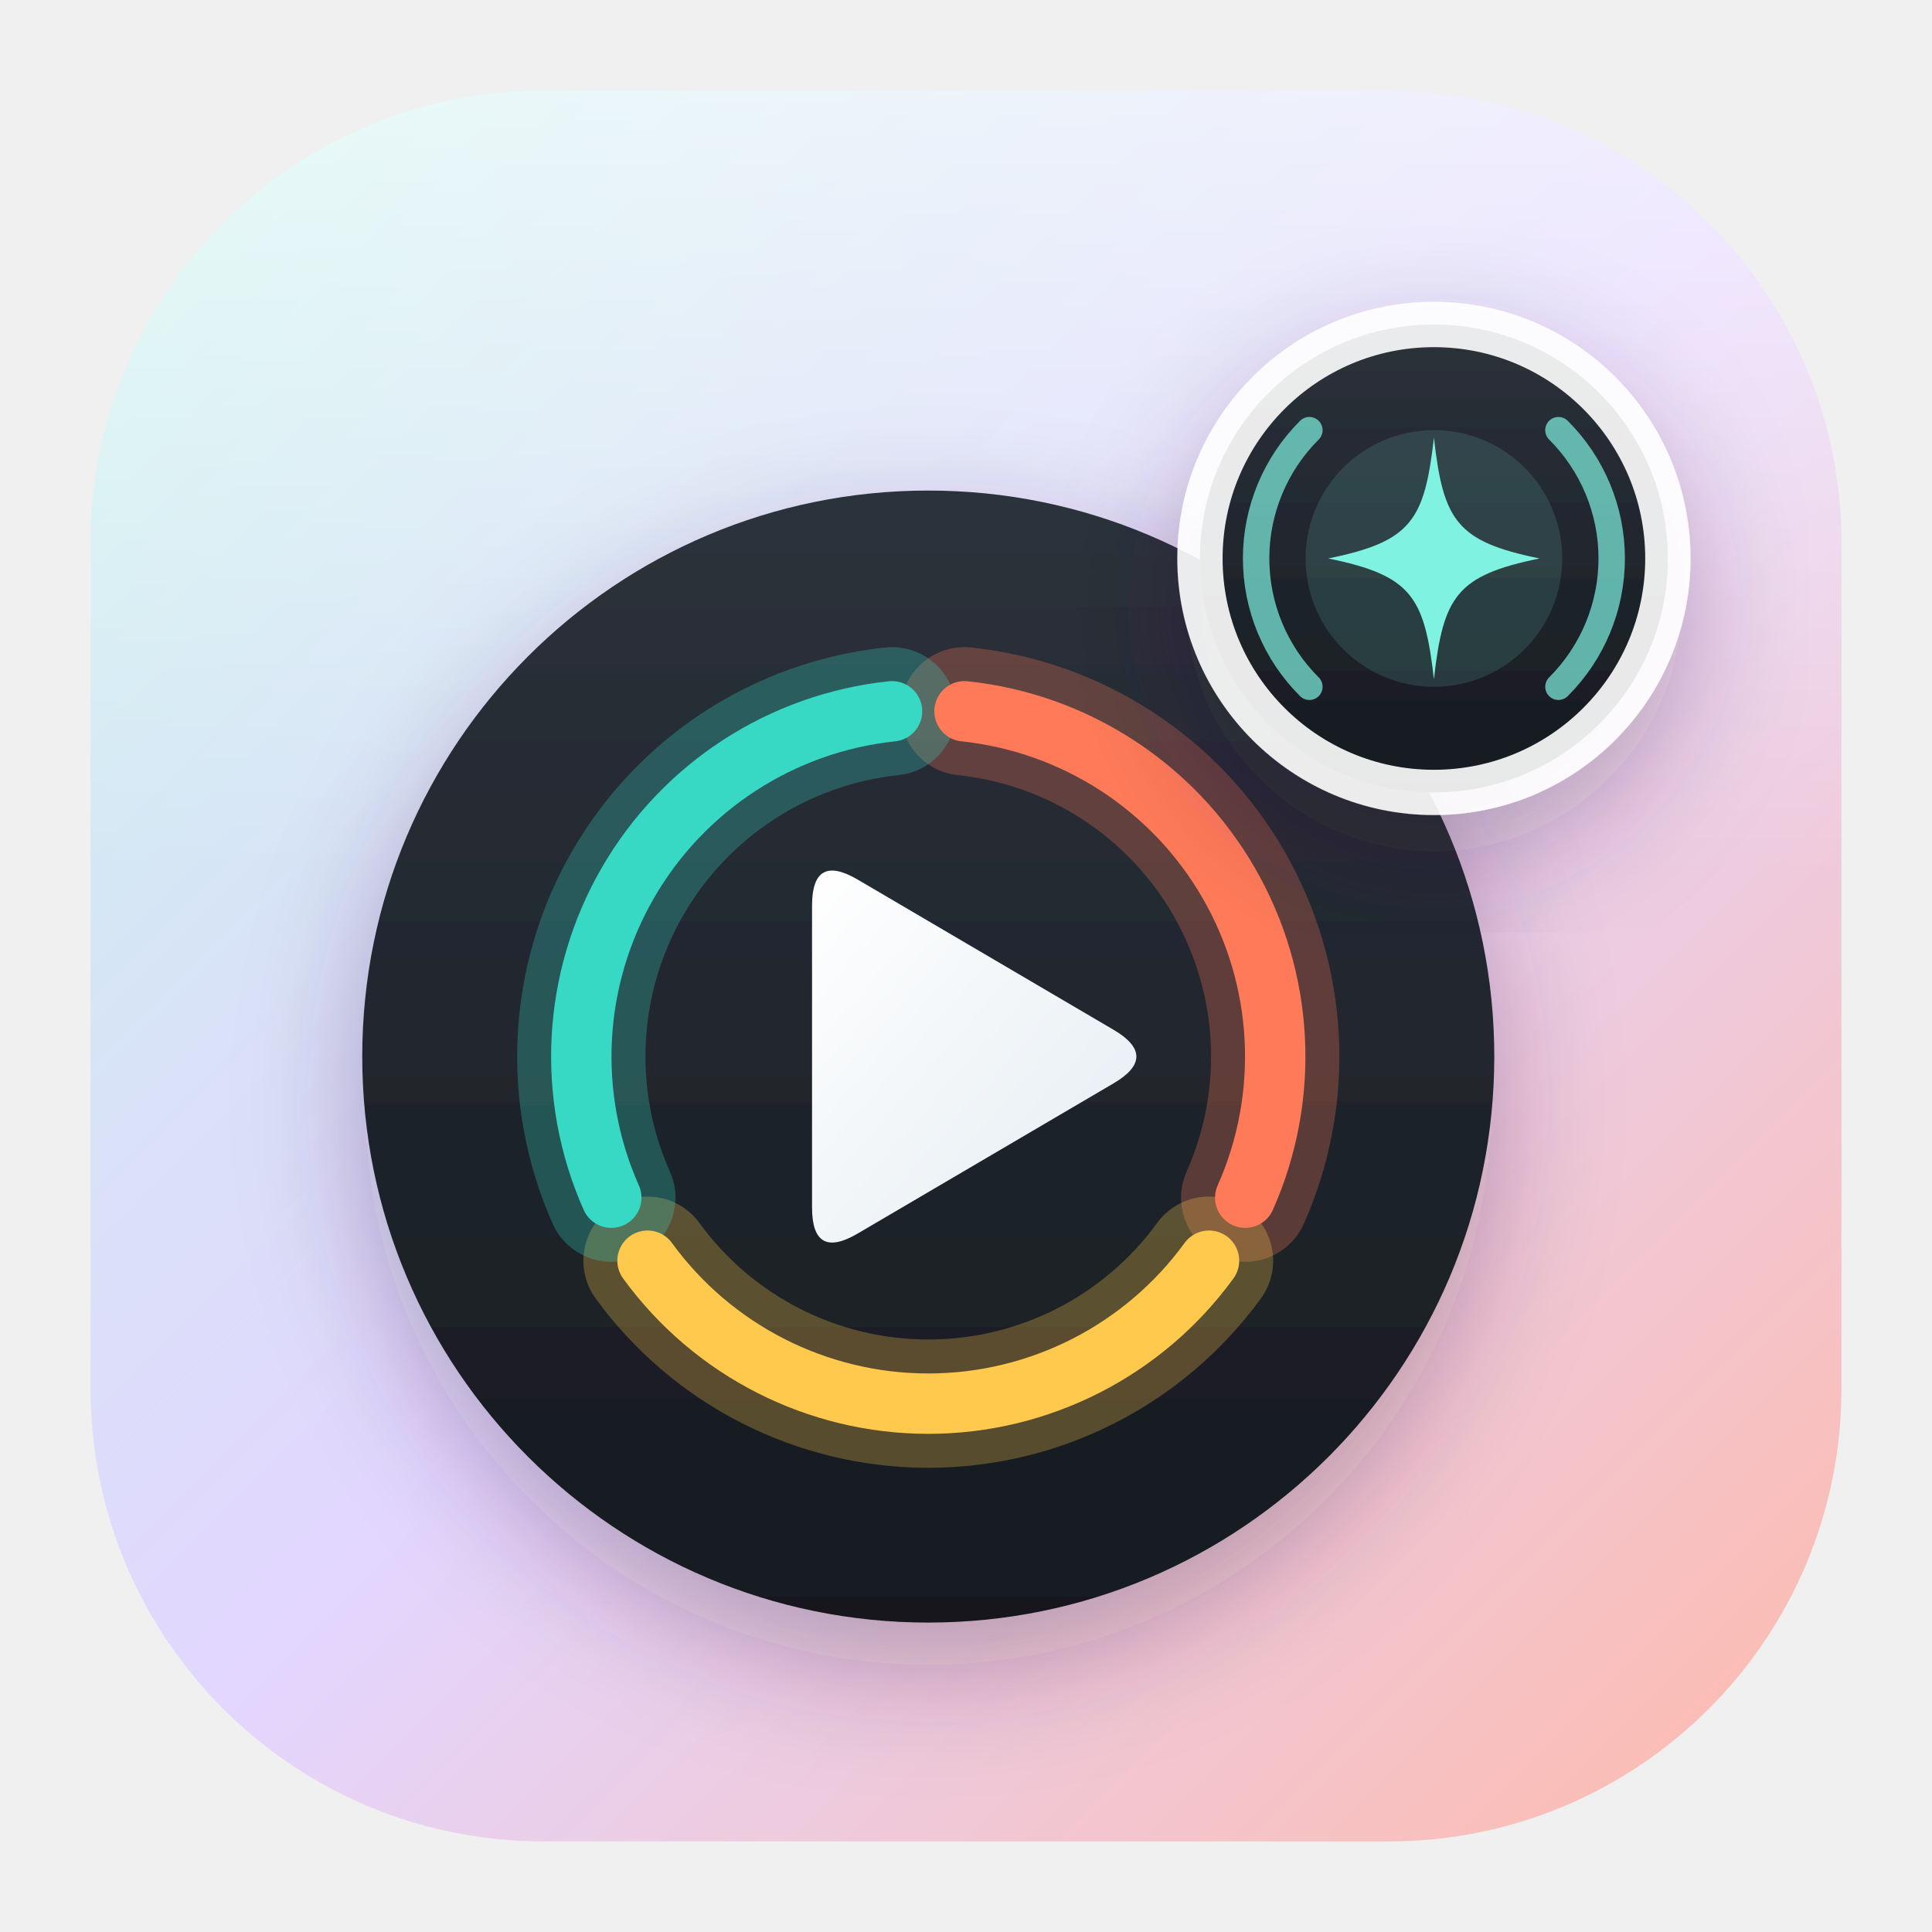
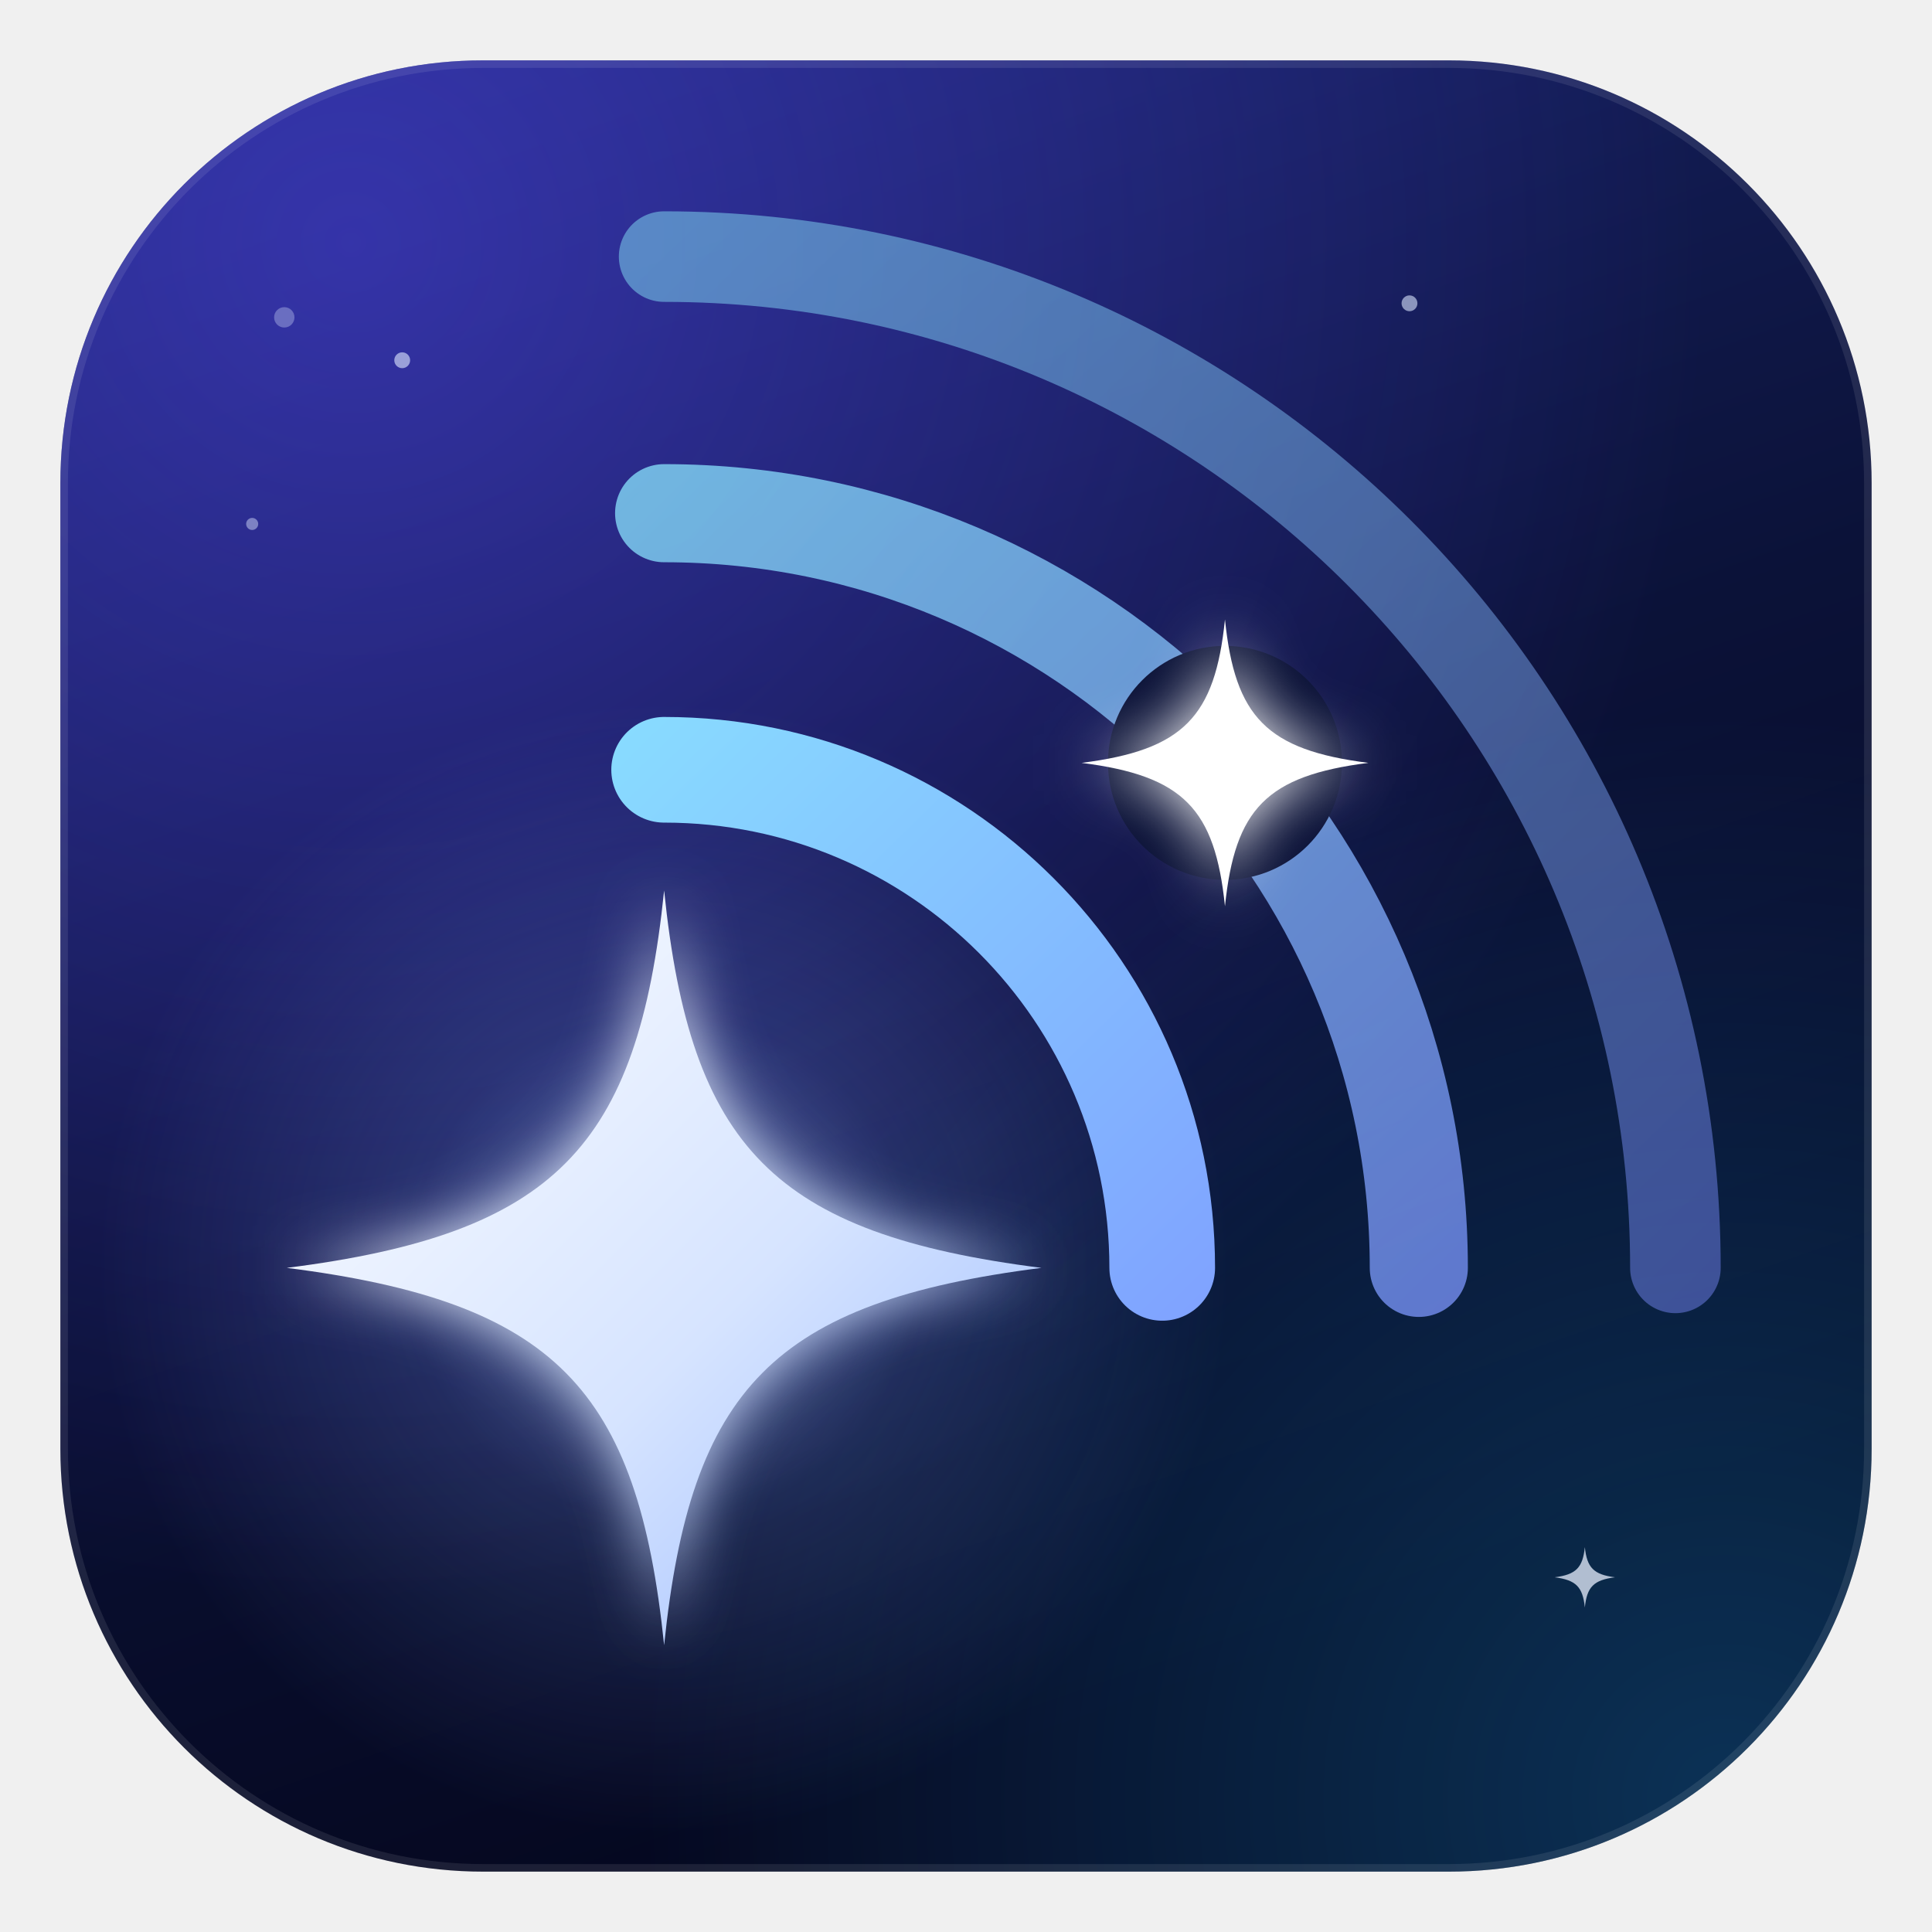
<svg xmlns="http://www.w3.org/2000/svg" viewBox="0 0 512 512">
  <defs>
-     <linearGradient id="bg" x1="0" y1="0" x2="1" y2="1">
-       <stop offset="0" stop-color="#C9F5EC" />
-       <stop offset=".5" stop-color="#E3D6FF" />
-       <stop offset="1" stop-color="#FFB9AA" />
+     <linearGradient id="s-bg" x1="0" y1="0" x2="0.35" y2="1">
+       <stop offset="0" stop-color="#1A2670" />
+       <stop offset=".55" stop-color="#0B1238" />
+       <stop offset="1" stop-color="#050820" />
    </linearGradient>
-     <linearGradient id="gloss" x1="0" y1="0" x2="0" y2="1">
-       <stop offset="0" stop-color="#FFFFFF" stop-opacity=".55" />
-       <stop offset=".45" stop-color="#FFFFFF" stop-opacity="0" />
+     <radialGradient id="s-n1" cx=".16" cy=".1" r=".75">
+       <stop offset="0" stop-color="#5B4BFF" stop-opacity=".45" />
+       <stop offset="1" stop-color="#5B4BFF" stop-opacity="0" />
+     </radialGradient>
+     <radialGradient id="s-n2" cx=".92" cy=".96" r=".6">
+       <stop offset="0" stop-color="#1FB6FF" stop-opacity=".24" />
+       <stop offset="1" stop-color="#1FB6FF" stop-opacity="0" />
+     </radialGradient>
+     <linearGradient id="s-ice" gradientUnits="userSpaceOnUse" x1="80" y1="240" x2="280" y2="440">
+       <stop offset="0" stop-color="#FFFFFF" />
+       <stop offset=".55" stop-color="#D6E4FF" />
+       <stop offset="1" stop-color="#93B5FF" />
    </linearGradient>
-     <linearGradient id="card" x1="0" y1="0" x2="0" y2="1">
-       <stop offset="0" stop-color="#2C323B" />
-       <stop offset="1" stop-color="#15191F" />
+     <linearGradient id="s-cast" gradientUnits="userSpaceOnUse" x1="176" y1="60" x2="450" y2="340">
+       <stop offset="0" stop-color="#8CF2FF" />
+       <stop offset="1" stop-color="#7C8CFF" />
    </linearGradient>
-     <linearGradient id="play" x1="0" y1="0" x2="1" y2="1">
-       <stop offset="0" stop-color="#FFFFFF" />
-       <stop offset="1" stop-color="#E4ECF2" />
-     </linearGradient>
-     <filter id="sh" x="-30%" y="-30%" width="160%" height="160%">
-       <feGaussianBlur in="SourceAlpha" stdDeviation="16" />
-       <feOffset dy="12" result="b" />
-       <feFlood flood-color="#3A2A40" flood-opacity=".30" />
-       <feComposite in2="b" operator="in" />
+     <radialGradient id="s-halo" cx="176" cy="336" r="150" gradientUnits="userSpaceOnUse">
+       <stop offset="0" stop-color="#B9D2FF" stop-opacity=".55" />
+       <stop offset=".45" stop-color="#7FA2FF" stop-opacity=".18" />
+       <stop offset="1" stop-color="#7FA2FF" stop-opacity="0" />
+     </radialGradient>
+     <filter id="s-glow" x="-60%" y="-60%" width="220%" height="220%">
+       <feGaussianBlur stdDeviation="8" result="b" />
      <feMerge>
-         <feMergeNode />
+         <feMergeNode in="b" />
        <feMergeNode in="SourceGraphic" />
      </feMerge>
    </filter>
+     <clipPath id="s-clip">
+       <rect x="16" y="16" width="480" height="480" rx="112" />
+     </clipPath>
  </defs>
-   <rect x="24" y="24" width="464" height="464" rx="120" fill="url(#bg)" />
-   <rect x="24" y="24" width="464" height="464" rx="120" fill="url(#gloss)" />
-   <g filter="url(#sh)">
-     <circle cx="246" cy="280" r="150" fill="url(#card)" />
+   <rect x="16" y="16" width="480" height="480" rx="112" fill="url(#s-bg)" />
+   <g clip-path="url(#s-clip)">
+     <rect x="16" y="16" width="480" height="480" fill="url(#s-n1)" />
+     <rect x="16" y="16" width="480" height="480" fill="url(#s-n2)" />
+     <circle cx="75.34" cy="84.1" r="2.7" fill="#DCE7FF" opacity="0.33" />
+     <circle cx="66.83" cy="138.85" r="1.6" fill="#DCE7FF" opacity="0.46" />
+     <circle cx="106.59" cy="95.47" r="2.1" fill="#DCE7FF" opacity="0.61" />
+     <circle cx="373.53" cy="80.38" r="2.1" fill="#DCE7FF" opacity="0.59" />
+     <path d="M420,410C420.56,415.44 422.32,417.28 428,418C422.32,418.72 420.56,420.56 420,426C419.44,420.56 417.68,418.72 412,418C417.68,417.28 419.44,415.44 420,410Z" fill="#E8F0FF" opacity=".75" />
  </g>
-   <g fill="none" stroke-linecap="round">
-     <path d="M255.6,188.5 A92,92 0 0 1 330.0,317.4" stroke="#FF7A59" stroke-opacity=".28" stroke-width="34" />
-     <path d="M320.4,334.1 A92,92 0 0 1 171.6,334.1" stroke="#FFC94D" stroke-opacity=".28" stroke-width="34" />
-     <path d="M162.0,317.4 A92,92 0 0 1 236.4,188.5" stroke="#38D9C4" stroke-opacity=".28" stroke-width="34" />
-     <path d="M255.6,188.5 A92,92 0 0 1 330.0,317.4" stroke="#FF7A59" stroke-width="16" />
-     <path d="M320.4,334.1 A92,92 0 0 1 171.6,334.1" stroke="#FFC94D" stroke-width="16" />
-     <path d="M162.0,317.4 A92,92 0 0 1 236.4,188.5" stroke="#38D9C4" stroke-width="16" />
-   </g>
-   <path d="M227.3,233.1 L295.1,272.9 Q307.2,280.0 295.1,287.1 L227.3,326.9 Q215.2,334.0 215.2,320.0 L215.2,240.0 Q215.2,226.0 227.3,233.1 Z" fill="url(#play)" />
-   <g filter="url(#sh)">
-     <circle cx="380" cy="148" r="62" fill="url(#card)" stroke="#FFFFFF" stroke-opacity=".9" stroke-width="12" />
-   </g>
-   <circle cx="380" cy="148" r="34" fill="#7FF2E1" opacity=".14" />
-   <path d="M380,116 C382.5,138 386,143.5 408,148 C386,152.5 382.5,158 380,180 C377.5,158 374,152.5 352,148 C374,143.5 377.5,138 380,116 Z" fill="#7FF2E1" />
-   <g fill="none" stroke="#7FF2E1" stroke-width="7" stroke-linecap="round" opacity=".7">
-     <path d="M347,114 a48,48 0 0 0 0,68" />
-     <path d="M413,114 a48,48 0 0 1 0,68" />
-   </g>
+   <circle cx="176" cy="336" r="150" fill="url(#s-halo)" />
+   <path d="M176,204 A132,132 0 0 1 308,336" fill="none" stroke="url(#s-cast)" stroke-width="28" stroke-linecap="round" opacity="1" />
+   <path d="M176,136 A200,200 0 0 1 376,336" fill="none" stroke="url(#s-cast)" stroke-width="26" stroke-linecap="round" opacity="0.74" />
+   <path d="M176,68 A268,268 0 0 1 444,336" fill="none" stroke="url(#s-cast)" stroke-width="24" stroke-linecap="round" opacity="0.46" />
+   <circle cx="324.63" cy="202.17" r="31" fill="#0B1238" />
+   <path d="M324.63,164.17C327.29,190.01 335.65,198.75 362.63,202.17C335.65,205.59 327.29,214.33 324.63,240.17C321.97,214.33 313.61,205.59 286.63,202.17C313.61,198.75 321.97,190.01 324.63,164.17Z" fill="#FFFFFF" filter="url(#s-glow)" />
+   <path d="M176,236C183,304 205,327 276,336C205,345 183,368 176,436C169,368 147,345 76,336C147,327 169,304 176,236Z" fill="url(#s-ice)" filter="url(#s-glow)" />
+   <rect x="17" y="17" width="478" height="478" rx="111" fill="none" stroke="#FFFFFF" stroke-opacity=".09" stroke-width="2" />
</svg>
